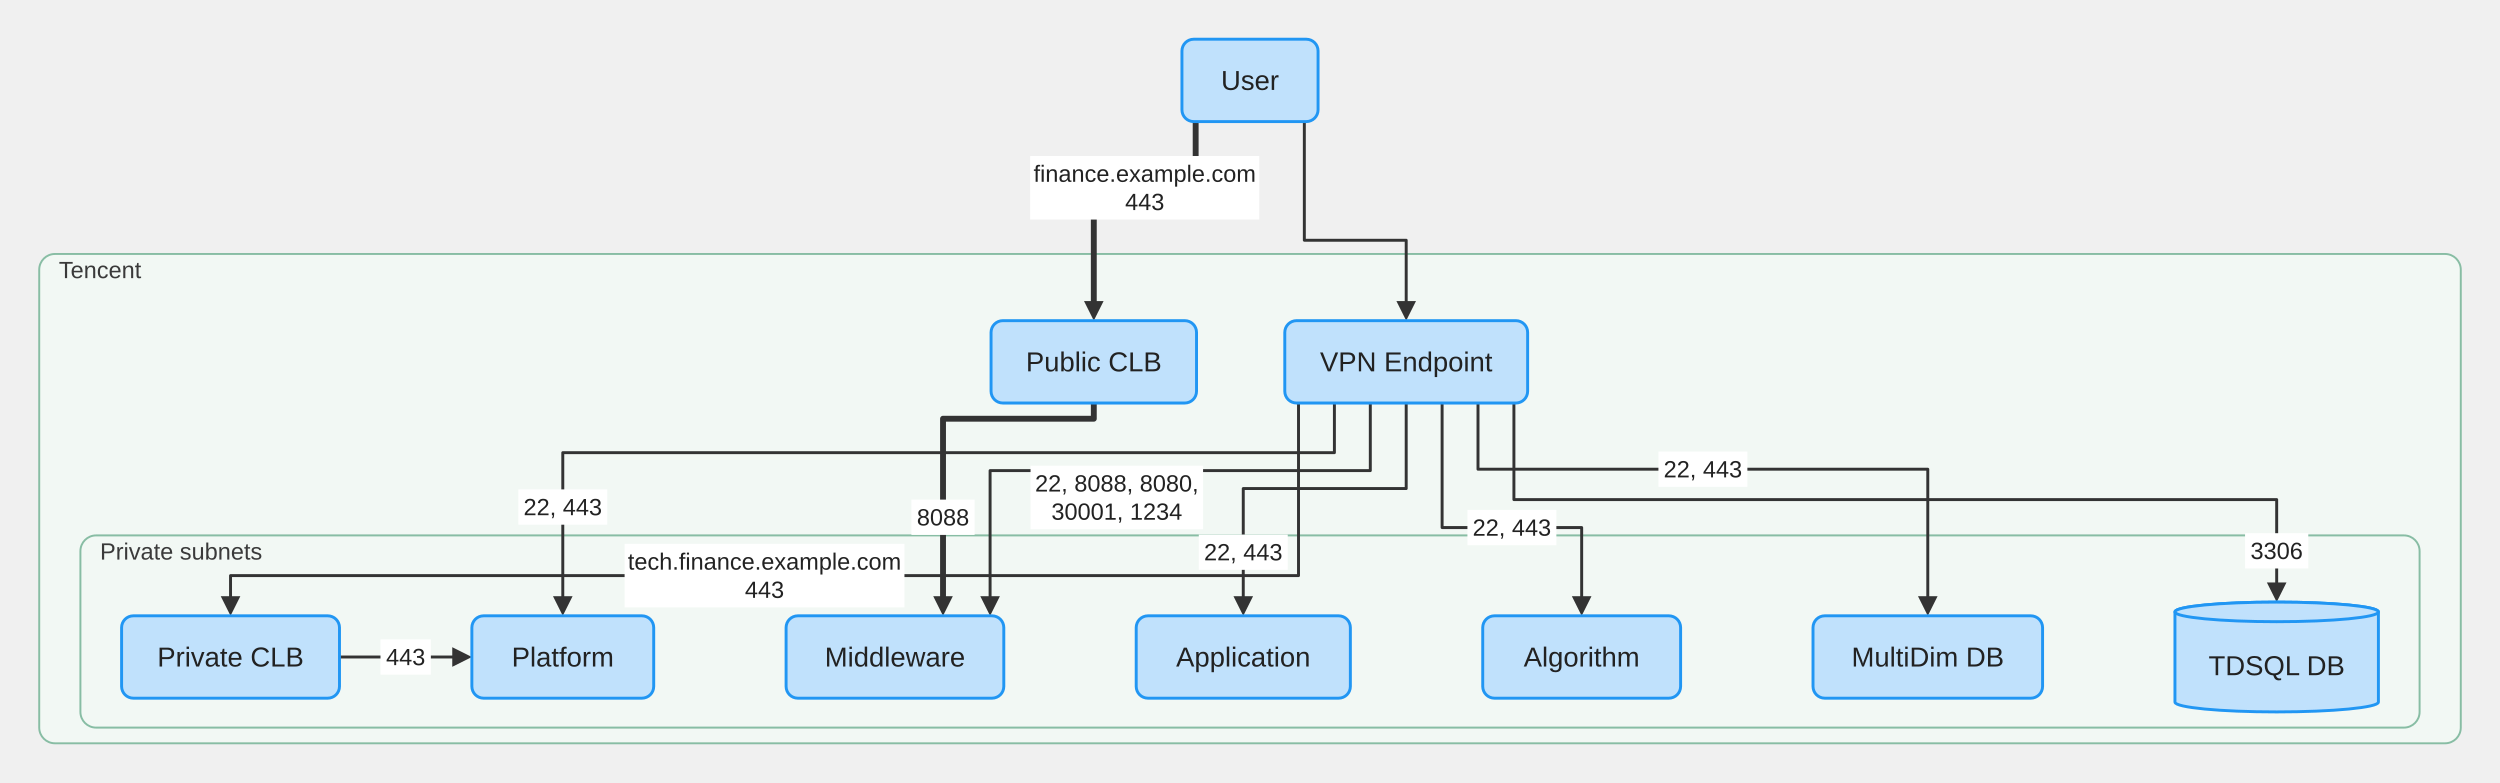
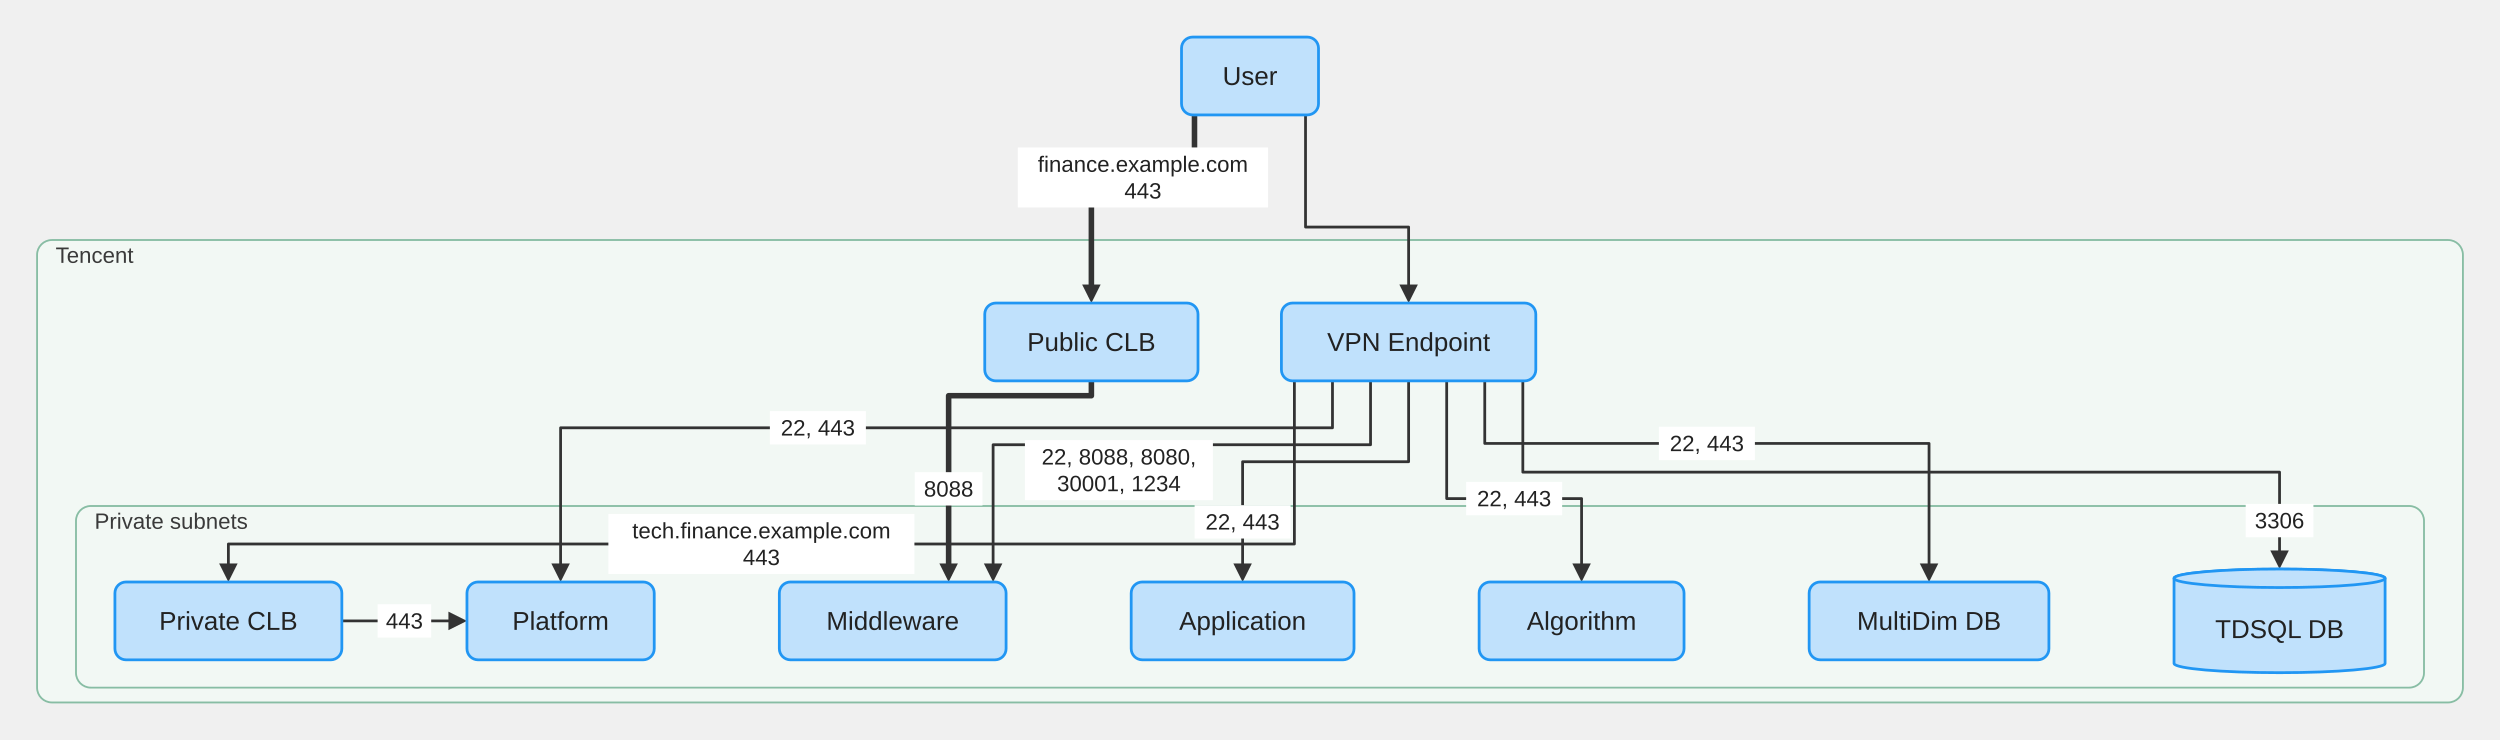
- <svg xmlns="http://www.w3.org/2000/svg" width="1274.73" height="399.00" viewBox="0 0 1274.73 399.00">
+ <svg xmlns="http://www.w3.org/2000/svg" width="1348.84" height="399.00" viewBox="0 0 1348.84 399.00">
  <defs>
    <marker id="arrow" viewBox="0 0 10 10" refX="6.00" refY="5" markerWidth="10" markerHeight="10" orient="auto" markerUnits="userSpaceOnUse">
      <path d="M0,0 L10,5 L0,10 Z" fill="#333" />
    </marker>
  </defs>
  <g fill="none" stroke="#88BDA4" stroke-width="1" stroke-linejoin="round">
-     <rect x="20.00" y="129.50" width="1234.73" height="249.50" rx="8" ry="8" fill="#f2f8f4" stroke="#88BDA4" stroke-width="1" />
-     <rect x="41.00" y="273.00" width="1192.73" height="98.00" rx="8" ry="8" fill="#f2f8f4" stroke="#88BDA4" stroke-width="1" />
+     <rect x="20.00" y="129.50" width="1308.84" height="249.50" rx="8" ry="8" fill="#f2f8f4" stroke="#88BDA4" stroke-width="1" />
+     <rect x="41.00" y="273.00" width="1266.84" height="98.00" rx="8" ry="8" fill="#f2f8f4" stroke="#88BDA4" stroke-width="1" />
  </g>
  <g fill="#3a3a3a" font-family="Arial, Helvetica, Liberation Sans, DejaVu Sans, sans-serif" font-size="12.00">
    <text x="30.00" y="133.50" text-anchor="start" dominant-baseline="hanging">Tencent</text>
    <text x="51.00" y="277.00" text-anchor="start" dominant-baseline="hanging">Private subnets</text>
  </g>
  <g fill="none" stroke-linecap="round" stroke-linejoin="round">
-     <polyline points="665.07,62.00 665.07,122.50 717.01,122.50 717.01,129.50 717.01,159.50" stroke="#333" stroke-width="1.5" marker-end="url(#arrow)" />
-     <polyline points="662.10,205.50 662.10,273.00 662.10,293.50 117.55,293.50 117.55,310.00" stroke="#333" stroke-width="1.5" marker-end="url(#arrow)" />
-     <polyline points="173.10,335.00 236.60,335.00" stroke="#333" stroke-width="1.5" marker-end="url(#arrow)" />
-     <polyline points="609.66,62.00 609.66,95.75 557.72,95.75 557.72,129.50 557.72,159.50" stroke="#333" stroke-width="3" marker-end="url(#arrow)" />
-     <polyline points="557.72,205.50 557.72,213.50 480.84,213.50 480.84,273.00 480.84,310.00" stroke="#333" stroke-width="3" marker-end="url(#arrow)" />
-     <polyline points="698.71,205.50 698.71,239.96 504.84,239.96 504.84,273.00 504.84,310.00" stroke="#333" stroke-width="1.5" marker-end="url(#arrow)" />
-     <polyline points="680.40,205.50 680.40,230.81 286.96,230.81 286.96,273.00 286.96,310.00" stroke="#333" stroke-width="1.5" marker-end="url(#arrow)" />
-     <polyline points="717.01,205.50 717.01,249.11 633.93,249.11 633.93,273.00 633.93,310.00" stroke="#333" stroke-width="1.5" marker-end="url(#arrow)" />
-     <polyline points="735.32,205.50 735.32,269.00 806.48,269.00 806.48,273.00 806.48,310.00" stroke="#333" stroke-width="1.5" marker-end="url(#arrow)" />
-     <polyline points="753.62,205.50 753.62,239.25 982.96,239.25 982.96,273.00 982.96,310.00" stroke="#333" stroke-width="1.5" marker-end="url(#arrow)" />
-     <polyline points="771.93,205.50 771.93,254.74 1160.86,254.74 1160.86,273.00 1160.86,303.00" stroke="#333" stroke-width="1.5" marker-end="url(#arrow)" />
+     <polyline points="704.38,62.00 704.38,122.50 760.00,122.50 760.00,129.50 760.00,159.50" stroke="#333" stroke-width="1.5" marker-end="url(#arrow)" />
+     <polyline points="698.37,205.50 698.37,273.00 698.37,293.50 123.22,293.50 123.22,310.00" stroke="#333" stroke-width="1.5" marker-end="url(#arrow)" />
+     <polyline points="184.44,335.00 247.94,335.00" stroke="#333" stroke-width="1.5" marker-end="url(#arrow)" />
+     <polyline points="644.47,62.00 644.47,95.75 588.84,95.75 588.84,129.50 588.84,159.50" stroke="#333" stroke-width="3" marker-end="url(#arrow)" />
+     <polyline points="588.84,205.50 588.84,213.50 511.82,213.50 511.82,273.00 511.82,310.00" stroke="#333" stroke-width="3" marker-end="url(#arrow)" />
+     <polyline points="739.46,205.50 739.46,239.96 535.82,239.96 535.82,273.00 535.82,310.00" stroke="#333" stroke-width="1.5" marker-end="url(#arrow)" />
+     <polyline points="718.92,205.50 718.92,230.81 302.46,230.81 302.46,273.00 302.46,310.00" stroke="#333" stroke-width="1.5" marker-end="url(#arrow)" />
+     <polyline points="760.00,205.50 760.00,249.11 670.43,249.11 670.43,273.00 670.43,310.00" stroke="#333" stroke-width="1.5" marker-end="url(#arrow)" />
+     <polyline points="780.54,205.50 780.54,269.00 853.32,269.00 853.32,273.00 853.32,310.00" stroke="#333" stroke-width="1.5" marker-end="url(#arrow)" />
+     <polyline points="801.08,205.50 801.08,239.25 1040.79,239.25 1040.79,273.00 1040.79,310.00" stroke="#333" stroke-width="1.5" marker-end="url(#arrow)" />
+     <polyline points="821.62,205.50 821.62,254.74 1229.90,254.74 1229.90,273.00 1229.90,303.00" stroke="#333" stroke-width="1.5" marker-end="url(#arrow)" />
  </g>
  <g fill="#fff" stroke="none">
-     <rect x="318.48" y="277.30" width="142.69" height="32.40" />
-     <rect x="194.01" y="326.00" width="25.68" height="18.00" />
-     <rect x="525.27" y="79.55" width="116.83" height="32.40" />
-     <rect x="464.72" y="254.75" width="32.23" height="18.00" />
-     <rect x="525.47" y="237.46" width="87.97" height="32.40" />
-     <rect x="264.29" y="249.54" width="45.35" height="18.00" />
-     <rect x="611.26" y="272.56" width="45.35" height="18.00" />
-     <rect x="748.23" y="260.00" width="45.35" height="18.00" />
-     <rect x="845.62" y="230.25" width="45.35" height="18.00" />
-     <rect x="1144.74" y="271.87" width="32.23" height="18.00" />
+     <rect x="328.24" y="277.30" width="165.12" height="32.40" />
+     <rect x="203.74" y="326.00" width="28.90" height="18.00" />
+     <rect x="549.15" y="79.55" width="135.01" height="32.40" />
+     <rect x="493.55" y="254.75" width="36.54" height="18.00" />
+     <rect x="552.99" y="237.46" width="101.42" height="32.40" />
+     <rect x="415.38" y="221.81" width="51.80" height="18.00" />
+     <rect x="644.53" y="272.56" width="51.80" height="18.00" />
+     <rect x="791.03" y="260.00" width="51.80" height="18.00" />
+     <rect x="895.03" y="230.25" width="51.80" height="18.00" />
+     <rect x="1211.63" y="271.87" width="36.54" height="18.00" />
  </g>
  <g fill="#222" font-family="Arial, Helvetica, Liberation Sans, DejaVu Sans, sans-serif" font-size="12.00" text-anchor="middle" dominant-baseline="central">
-     <text x="389.82" y="286.30">tech.finance.example.com<tspan x="389.82" y="300.70">443</tspan>
+     <text x="410.80" y="286.30">tech.finance.example.com<tspan x="410.80" y="300.70">443</tspan>
    </text>
-     <text x="206.85" y="335.00">443</text>
-     <text x="583.69" y="88.55">finance.example.com<tspan x="583.69" y="102.95">443</tspan>
+     <text x="218.19" y="335.00">443</text>
+     <text x="616.65" y="88.55">finance.example.com<tspan x="616.65" y="102.95">443</tspan>
    </text>
-     <text x="480.84" y="263.75">8088</text>
-     <text x="569.46" y="246.46">22, 8088, 8080,<tspan x="569.46" y="260.86">30001, 1234</tspan>
+     <text x="511.82" y="263.75">8088</text>
+     <text x="603.70" y="246.46">22, 8088, 8080,<tspan x="603.70" y="260.86">30001, 1234</tspan>
    </text>
-     <text x="286.96" y="258.54">22, 443</text>
-     <text x="633.93" y="281.56">22, 443</text>
-     <text x="770.90" y="269.00">22, 443</text>
-     <text x="868.29" y="239.25">22, 443</text>
-     <text x="1160.86" y="280.87">3306</text>
+     <text x="441.28" y="230.81">22, 443</text>
+     <text x="670.43" y="281.56">22, 443</text>
+     <text x="816.93" y="269.00">22, 443</text>
+     <text x="920.93" y="239.25">22, 443</text>
+     <text x="1229.90" y="280.87">3306</text>
  </g>
  <g>
-     <rect x="602.66" y="20.00" width="69.41" height="42.00" rx="6" ry="6" fill="#c0e1fc" stroke="#2196F3" stroke-width="1.5" />
-     <text x="637.36" y="41.00" font-family="Arial, Helvetica, Liberation Sans, DejaVu Sans, sans-serif" font-size="14" fill="#222" text-anchor="middle" dominant-baseline="central">User</text>
-     <rect x="505.33" y="163.50" width="104.77" height="42.00" rx="6" ry="6" fill="#c0e1fc" stroke="#2196F3" stroke-width="1.5" />
-     <text x="557.72" y="184.50" font-family="Arial, Helvetica, Liberation Sans, DejaVu Sans, sans-serif" font-size="14" fill="#222" text-anchor="middle" dominant-baseline="central">Public CLB</text>
-     <rect x="655.10" y="163.50" width="123.83" height="42.00" rx="6" ry="6" fill="#c0e1fc" stroke="#2196F3" stroke-width="1.5" />
-     <text x="717.01" y="184.50" font-family="Arial, Helvetica, Liberation Sans, DejaVu Sans, sans-serif" font-size="14" fill="#222" text-anchor="middle" dominant-baseline="central">VPN Endpoint</text>
-     <rect x="62.00" y="314.00" width="111.10" height="42.00" rx="6" ry="6" fill="#c0e1fc" stroke="#2196F3" stroke-width="1.5" />
-     <text x="117.55" y="335.00" font-family="Arial, Helvetica, Liberation Sans, DejaVu Sans, sans-serif" font-size="14" fill="#222" text-anchor="middle" dominant-baseline="central">Private CLB</text>
-     <rect x="400.82" y="314.00" width="111.01" height="42.00" rx="6" ry="6" fill="#c0e1fc" stroke="#2196F3" stroke-width="1.5" />
-     <text x="456.33" y="335.00" font-family="Arial, Helvetica, Liberation Sans, DejaVu Sans, sans-serif" font-size="14" fill="#222" text-anchor="middle" dominant-baseline="central">Middleware</text>
-     <rect x="240.60" y="314.00" width="92.72" height="42.00" rx="6" ry="6" fill="#c0e1fc" stroke="#2196F3" stroke-width="1.5" />
-     <text x="286.96" y="335.00" font-family="Arial, Helvetica, Liberation Sans, DejaVu Sans, sans-serif" font-size="14" fill="#222" text-anchor="middle" dominant-baseline="central">Platform</text>
-     <rect x="579.34" y="314.00" width="109.20" height="42.00" rx="6" ry="6" fill="#c0e1fc" stroke="#2196F3" stroke-width="1.5" />
-     <text x="633.93" y="335.00" font-family="Arial, Helvetica, Liberation Sans, DejaVu Sans, sans-serif" font-size="14" fill="#222" text-anchor="middle" dominant-baseline="central">Application</text>
-     <rect x="756.03" y="314.00" width="100.90" height="42.00" rx="6" ry="6" fill="#c0e1fc" stroke="#2196F3" stroke-width="1.5" />
-     <text x="806.48" y="335.00" font-family="Arial, Helvetica, Liberation Sans, DejaVu Sans, sans-serif" font-size="14" fill="#222" text-anchor="middle" dominant-baseline="central">Algorithm</text>
-     <rect x="924.44" y="314.00" width="117.05" height="42.00" rx="6" ry="6" fill="#c0e1fc" stroke="#2196F3" stroke-width="1.5" />
-     <text x="982.96" y="335.00" font-family="Arial, Helvetica, Liberation Sans, DejaVu Sans, sans-serif" font-size="14" fill="#222" text-anchor="middle" dominant-baseline="central">MultiDim DB</text>
-     <path d="M1108.99,312.00 L1108.99,358.00 A51.87,5.00 0 0 0 1212.73,358.00 L1212.73,312.00 A51.87,5.00 0 0 0 1108.99,312.00 Z" fill="#c0e1fc" stroke="#2196F3" stroke-width="1.5" />
-     <ellipse cx="1160.86" cy="312.00" rx="51.87" ry="5.00" fill="#c0e1fc" stroke="#2196F3" stroke-width="1.5" />
-     <text x="1160.86" y="339.42" font-family="Arial, Helvetica, Liberation Sans, DejaVu Sans, sans-serif" font-size="14" fill="#222" text-anchor="middle" dominant-baseline="central">TDSQL DB</text>
+     <rect x="637.47" y="20.00" width="73.91" height="42.00" rx="6" ry="6" fill="#c0e1fc" stroke="#2196F3" stroke-width="1.5" />
+     <text x="674.42" y="41.00" font-family="Arial, Helvetica, Liberation Sans, DejaVu Sans, sans-serif" font-size="14" fill="#222" text-anchor="middle" dominant-baseline="central">User</text>
+     <rect x="531.31" y="163.50" width="115.06" height="42.00" rx="6" ry="6" fill="#c0e1fc" stroke="#2196F3" stroke-width="1.5" />
+     <text x="588.84" y="184.50" font-family="Arial, Helvetica, Liberation Sans, DejaVu Sans, sans-serif" font-size="14" fill="#222" text-anchor="middle" dominant-baseline="central">Public CLB</text>
+     <rect x="691.37" y="163.50" width="137.25" height="42.00" rx="6" ry="6" fill="#c0e1fc" stroke="#2196F3" stroke-width="1.5" />
+     <text x="760.00" y="184.50" font-family="Arial, Helvetica, Liberation Sans, DejaVu Sans, sans-serif" font-size="14" fill="#222" text-anchor="middle" dominant-baseline="central">VPN Endpoint</text>
+     <rect x="62.00" y="314.00" width="122.44" height="42.00" rx="6" ry="6" fill="#c0e1fc" stroke="#2196F3" stroke-width="1.5" />
+     <text x="123.22" y="335.00" font-family="Arial, Helvetica, Liberation Sans, DejaVu Sans, sans-serif" font-size="14" fill="#222" text-anchor="middle" dominant-baseline="central">Private CLB</text>
+     <rect x="420.48" y="314.00" width="122.34" height="42.00" rx="6" ry="6" fill="#c0e1fc" stroke="#2196F3" stroke-width="1.5" />
+     <text x="481.65" y="335.00" font-family="Arial, Helvetica, Liberation Sans, DejaVu Sans, sans-serif" font-size="14" fill="#222" text-anchor="middle" dominant-baseline="central">Middleware</text>
+     <rect x="251.94" y="314.00" width="101.04" height="42.00" rx="6" ry="6" fill="#c0e1fc" stroke="#2196F3" stroke-width="1.5" />
+     <text x="302.46" y="335.00" font-family="Arial, Helvetica, Liberation Sans, DejaVu Sans, sans-serif" font-size="14" fill="#222" text-anchor="middle" dominant-baseline="central">Platform</text>
+     <rect x="610.32" y="314.00" width="120.22" height="42.00" rx="6" ry="6" fill="#c0e1fc" stroke="#2196F3" stroke-width="1.5" />
+     <text x="670.43" y="335.00" font-family="Arial, Helvetica, Liberation Sans, DejaVu Sans, sans-serif" font-size="14" fill="#222" text-anchor="middle" dominant-baseline="central">Application</text>
+     <rect x="798.04" y="314.00" width="110.56" height="42.00" rx="6" ry="6" fill="#c0e1fc" stroke="#2196F3" stroke-width="1.5" />
+     <text x="853.32" y="335.00" font-family="Arial, Helvetica, Liberation Sans, DejaVu Sans, sans-serif" font-size="14" fill="#222" text-anchor="middle" dominant-baseline="central">Algorithm</text>
+     <rect x="976.10" y="314.00" width="129.36" height="42.00" rx="6" ry="6" fill="#c0e1fc" stroke="#2196F3" stroke-width="1.5" />
+     <text x="1040.79" y="335.00" font-family="Arial, Helvetica, Liberation Sans, DejaVu Sans, sans-serif" font-size="14" fill="#222" text-anchor="middle" dominant-baseline="central">MultiDim DB</text>
+     <path d="M1172.97,312.00 L1172.97,358.00 A56.94,5.00 0 0 0 1286.84,358.00 L1286.84,312.00 A56.94,5.00 0 0 0 1172.97,312.00 Z" fill="#c0e1fc" stroke="#2196F3" stroke-width="1.5" />
+     <ellipse cx="1229.90" cy="312.00" rx="56.94" ry="5.00" fill="#c0e1fc" stroke="#2196F3" stroke-width="1.5" />
+     <text x="1229.90" y="339.42" font-family="Arial, Helvetica, Liberation Sans, DejaVu Sans, sans-serif" font-size="14" fill="#222" text-anchor="middle" dominant-baseline="central">TDSQL DB</text>
  </g>
</svg>
